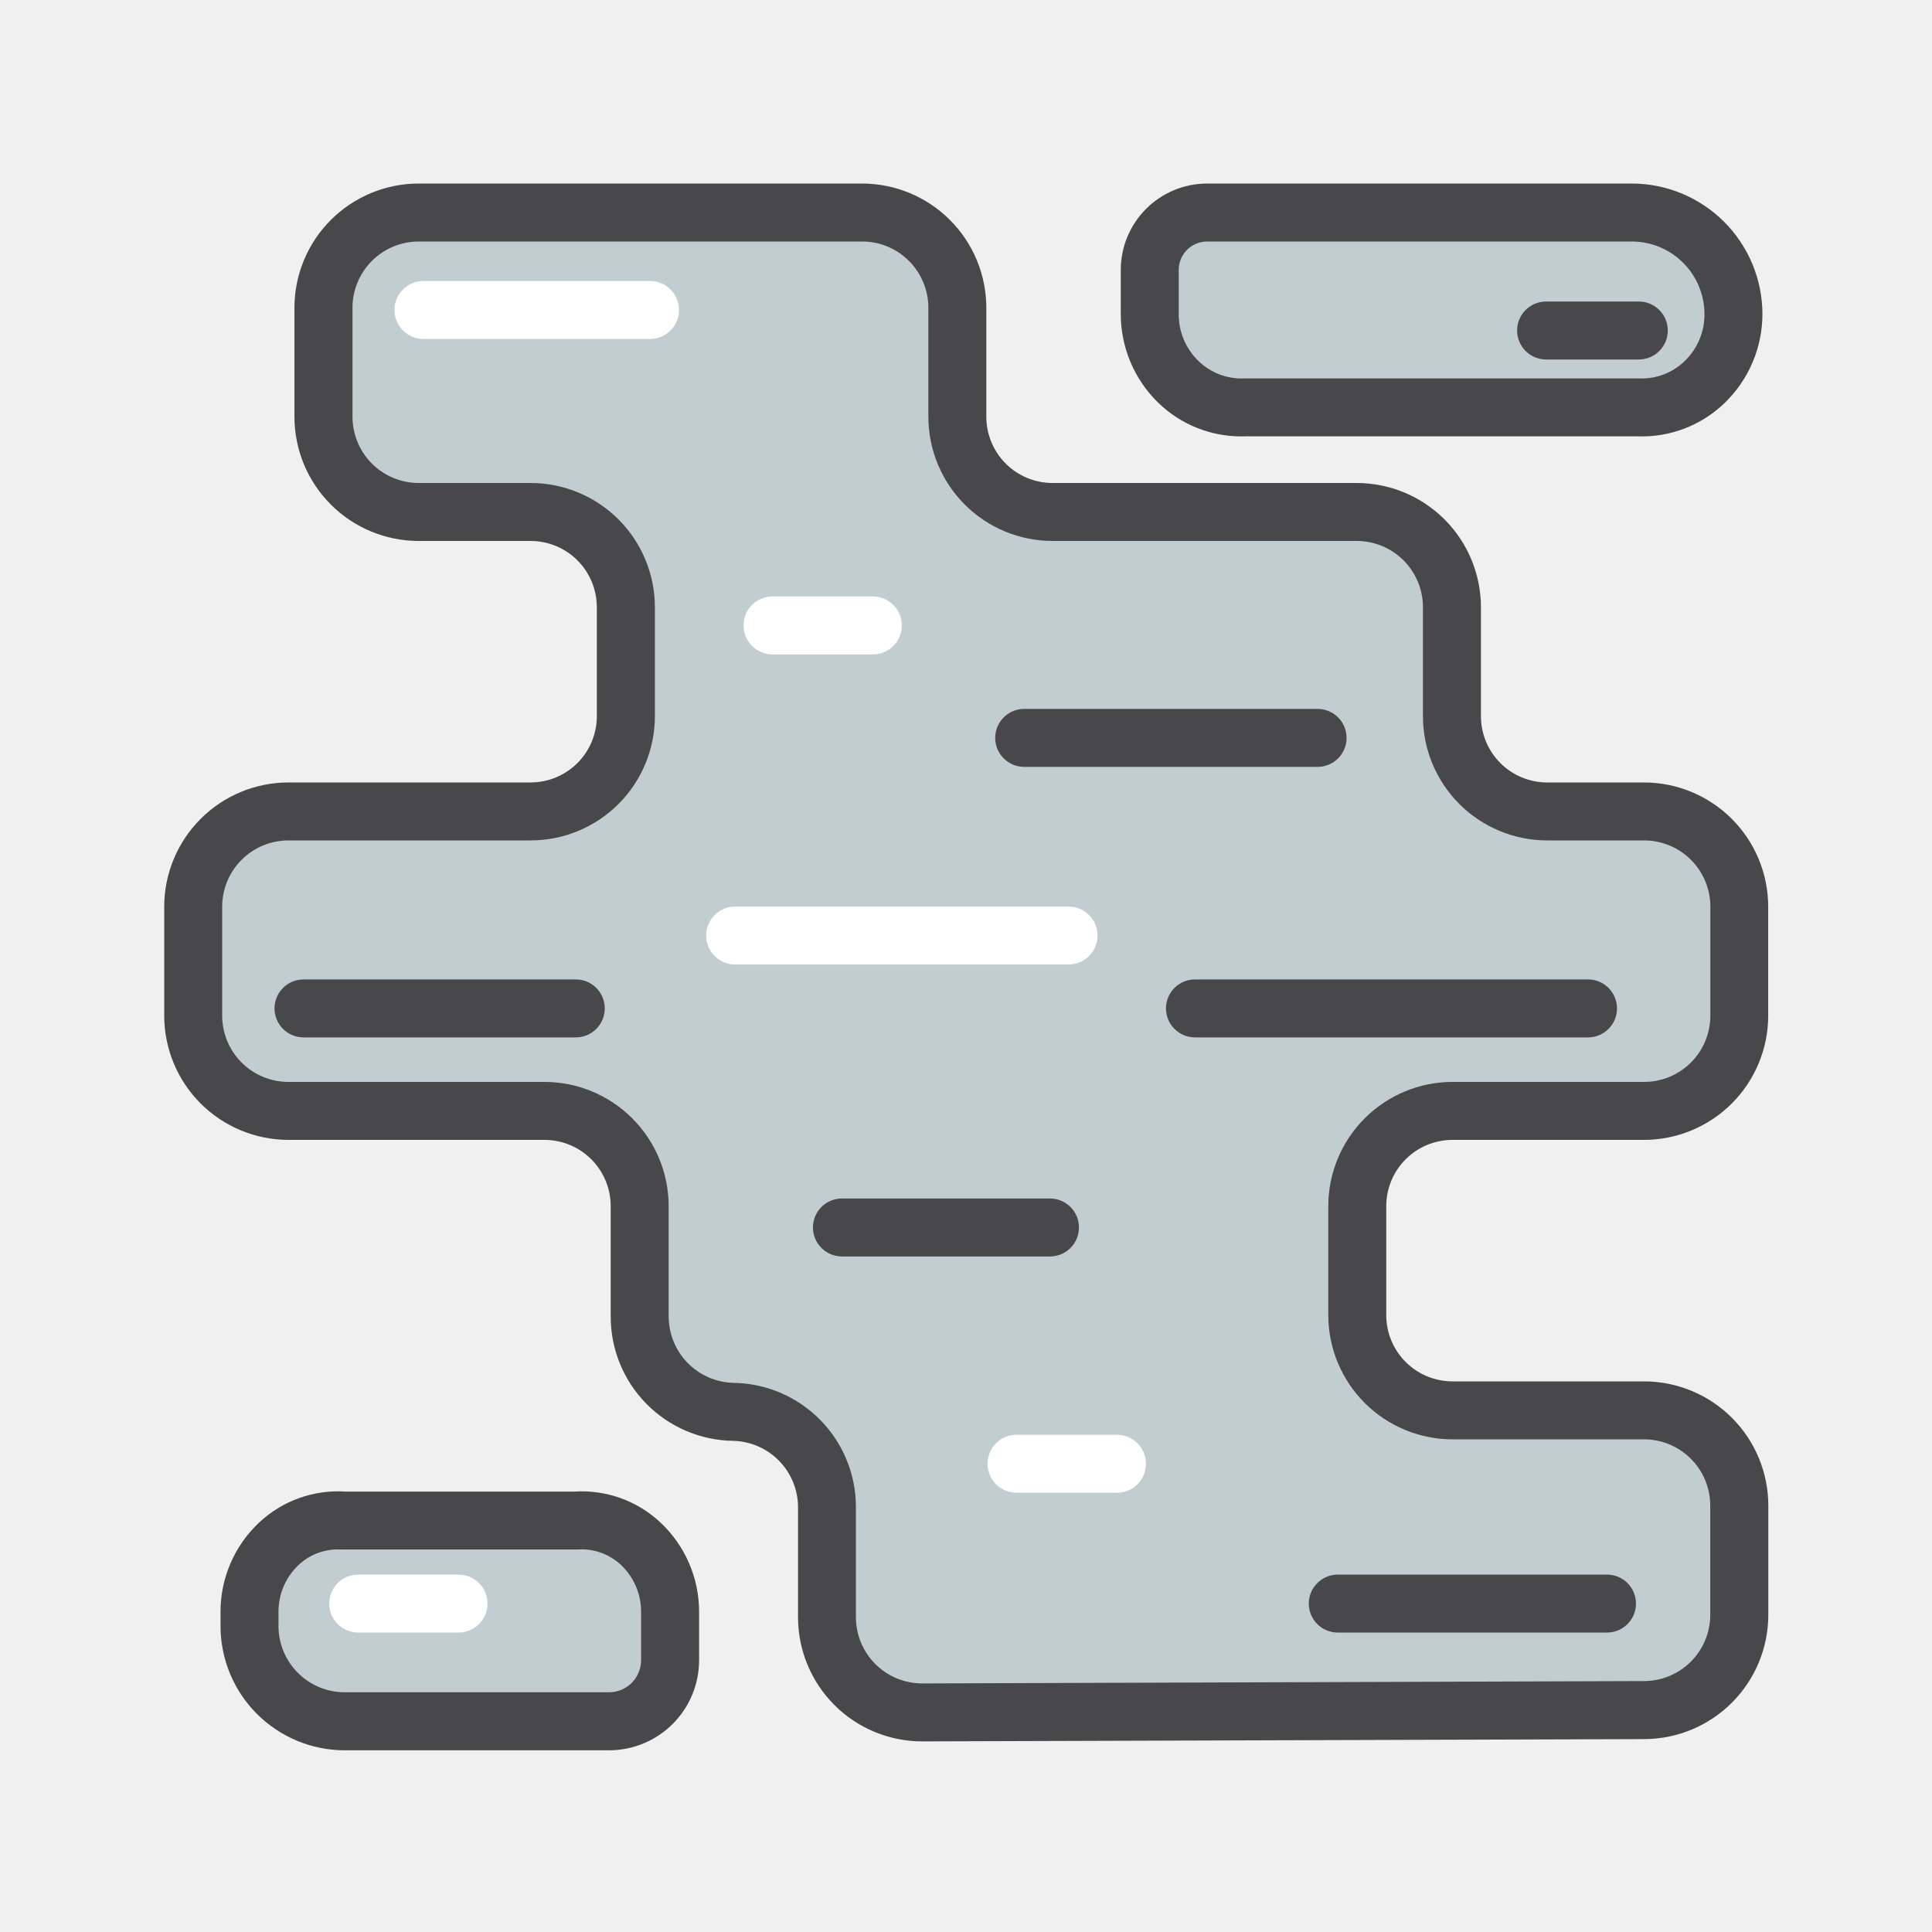
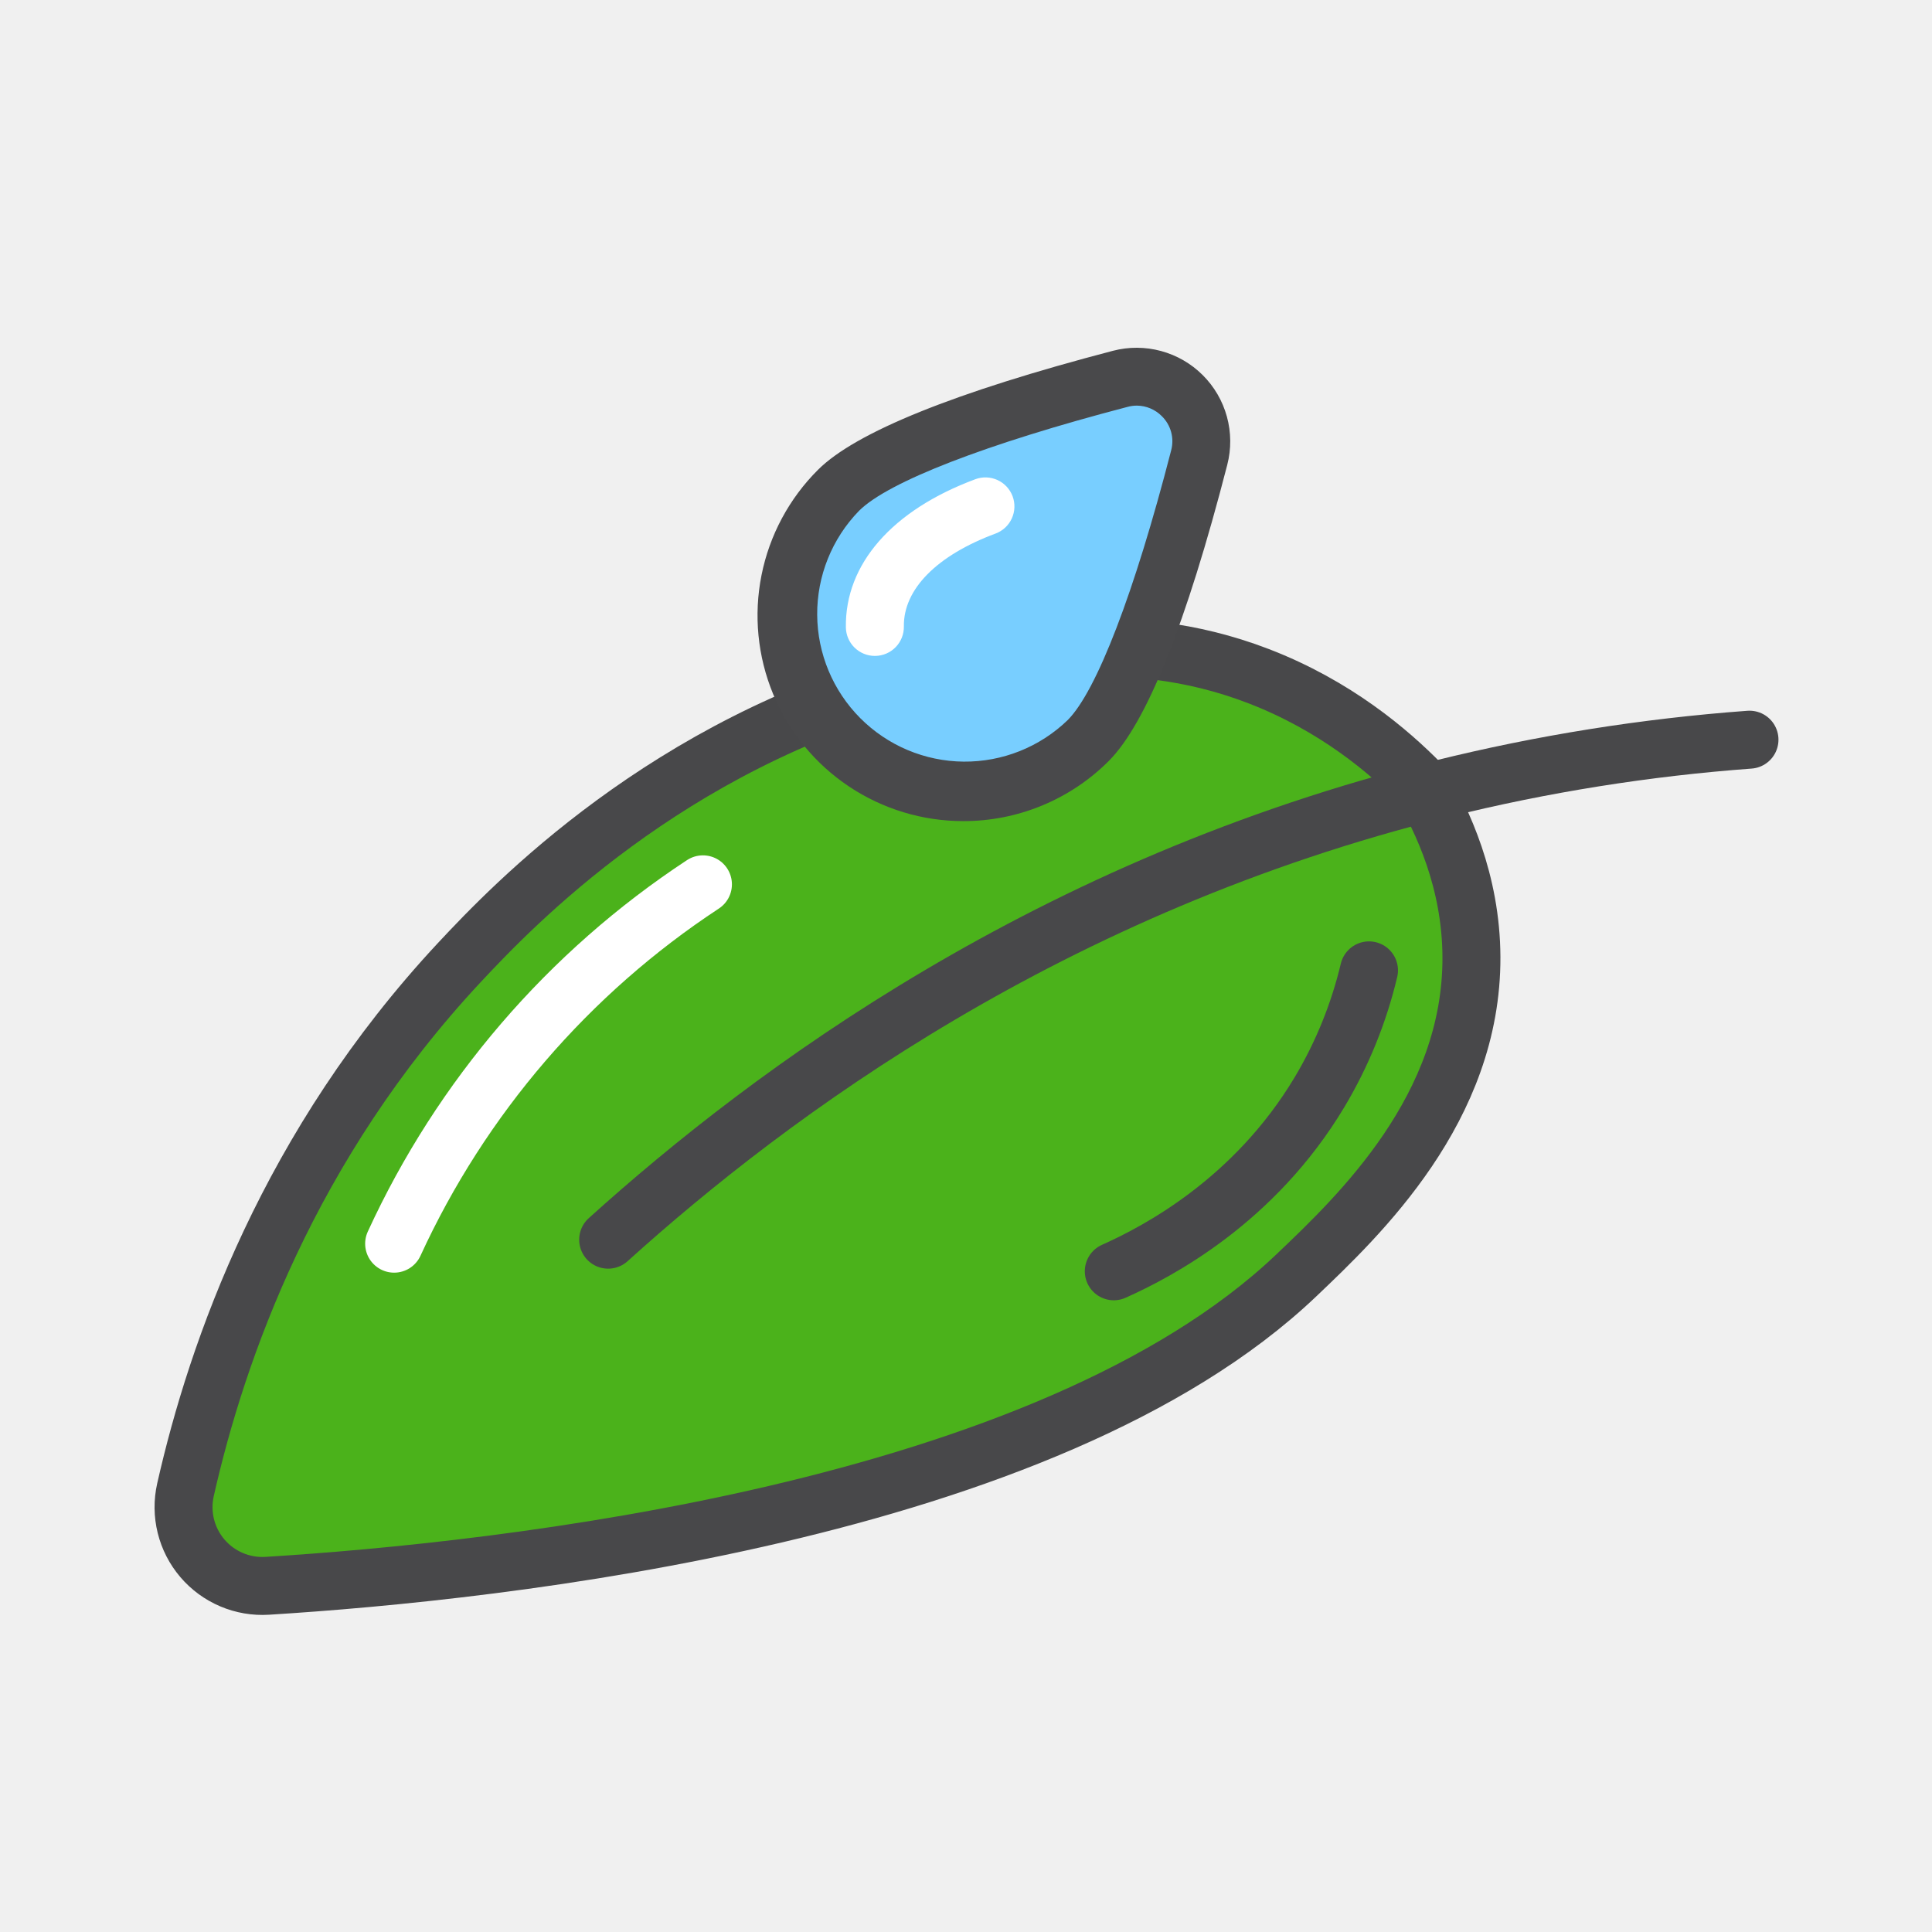
<svg xmlns="http://www.w3.org/2000/svg" width="1000" height="1000" viewBox="0 0 1000 1000" fill="none">
-   <path d="M477.48 886.34L851.13 885.12C864.166 885.075 876.653 879.866 885.856 870.633C895.059 861.4 900.227 848.896 900.23 835.86V779.26C900.227 766.196 895.037 753.668 885.799 744.431C876.562 735.193 864.034 730.003 850.97 730H751.78C738.715 730 726.186 724.81 716.948 715.572C707.71 706.334 702.52 693.805 702.52 680.74V624.26C702.523 611.196 707.713 598.668 716.951 589.431C726.188 580.193 738.716 575.003 751.78 575H851.02C864.085 575 876.614 569.81 885.852 560.572C895.09 551.334 900.28 538.805 900.28 525.74V469.26C900.277 456.196 895.087 443.668 885.849 434.431C876.612 425.193 864.084 420.003 851.02 420H800.78C794.311 420.001 787.905 418.728 781.927 416.253C775.95 413.778 770.52 410.149 765.945 405.575C761.371 401.001 757.742 395.57 755.267 389.593C752.792 383.615 751.519 377.209 751.52 370.74V314.26C751.517 301.196 746.327 288.668 737.089 279.431C727.852 270.193 715.324 265.003 702.26 265H544.78C538.311 265.001 531.905 263.728 525.927 261.253C519.95 258.778 514.519 255.149 509.945 250.575C505.371 246.001 501.742 240.57 499.267 234.593C496.792 228.615 495.519 222.209 495.52 215.74V159.26C495.517 146.195 490.325 133.665 481.086 124.427C471.846 115.19 459.315 110 446.25 110H216.71C203.646 110.003 191.118 115.193 181.881 124.431C172.643 133.668 167.453 146.196 167.45 159.26V215.74C167.45 228.805 172.64 241.334 181.878 250.572C191.116 259.81 203.645 265 216.71 265H274.71C287.774 265.003 300.302 270.193 309.539 279.431C318.777 288.668 323.967 301.196 323.97 314.26V370.74C323.97 383.805 318.78 396.334 309.542 405.572C300.304 414.81 287.775 420 274.71 420H149.26C136.196 420.003 123.668 425.193 114.431 434.431C105.193 443.668 100.003 456.196 100 469.26V525.74C100 538.805 105.19 551.334 114.428 560.572C123.666 569.81 136.195 575 149.26 575H281.84C294.904 575.003 307.432 580.193 316.669 589.431C325.907 598.668 331.097 611.196 331.1 624.26V681.51C331.098 694.441 336.181 706.853 345.251 716.069C354.321 725.285 366.651 730.565 379.58 730.77V730.77C392.51 730.972 404.841 736.252 413.912 745.468C422.982 754.685 428.064 767.099 428.06 780.03V837.11C428.067 843.589 429.351 850.003 431.839 855.986C434.327 861.968 437.971 867.401 442.561 871.974C447.151 876.546 452.598 880.169 458.59 882.634C464.582 885.099 471.001 886.358 477.48 886.34Z" fill="#C1CDD0" />
-   <path d="M477.32 901.34C460.276 901.337 443.932 894.565 431.881 882.512C419.83 870.46 413.06 854.114 413.06 837.07V780.03C413.023 771.048 409.475 762.437 403.174 756.036C396.874 749.634 388.32 745.95 379.34 745.77C362.475 745.502 346.391 738.614 334.559 726.592C322.728 714.57 316.098 698.378 316.1 681.51V624.26C316.089 615.177 312.477 606.469 306.054 600.046C299.631 593.624 290.923 590.011 281.84 590H149.26C132.223 589.981 115.889 583.205 103.842 571.158C91.795 559.111 85.019 542.777 85 525.74V469.26C85.021 452.224 91.798 435.891 103.845 423.845C115.891 411.798 132.224 405.021 149.26 405H274.66C283.743 404.989 292.451 401.376 298.874 394.954C305.297 388.531 308.909 379.823 308.92 370.74V314.26C308.909 305.177 305.297 296.469 298.874 290.046C292.451 283.624 283.743 280.011 274.66 280H216.66C199.623 279.981 183.289 273.205 171.242 261.158C159.195 249.111 152.419 232.777 152.4 215.74V159.26C152.421 142.224 159.198 125.891 171.245 113.845C183.291 101.798 199.624 95.021 216.66 95H446.25C463.288 95.019 479.623 101.794 491.672 113.841C503.72 125.888 510.499 142.222 510.52 159.26V215.74C510.528 224.824 514.14 233.533 520.563 239.957C526.987 246.38 535.696 249.992 544.78 250H702.27C719.306 250.021 735.639 256.798 747.685 268.845C759.732 280.891 766.509 297.224 766.53 314.26V370.74C766.541 379.821 770.152 388.528 776.573 394.95C782.993 401.373 791.699 404.987 800.78 405H850.96C867.996 405.021 884.329 411.798 896.375 423.845C908.422 435.891 915.199 452.224 915.22 469.26V525.74C915.201 542.777 908.425 559.111 896.378 571.158C884.331 583.205 867.997 589.981 850.96 590H751.78C742.697 590.011 733.989 593.624 727.566 600.046C721.144 606.469 717.531 615.177 717.52 624.26V680.74C717.531 689.823 721.144 698.531 727.566 704.954C733.989 711.376 742.697 714.989 751.78 715H851.02C868.056 715.021 884.389 721.798 896.435 733.845C908.482 745.891 915.259 762.224 915.28 779.26V835.9C915.249 852.888 908.504 869.175 896.516 881.212C884.528 893.249 868.268 900.06 851.28 900.16L477.53 901.34H477.32ZM477.44 871.34L477.49 886.34L477.44 871.34L851.08 870.12C860.142 870.075 868.819 866.448 875.217 860.029C881.615 853.611 885.214 844.922 885.23 835.86V779.26C885.219 770.177 881.607 761.469 875.184 755.046C868.761 748.624 860.053 745.011 850.97 745H751.78C734.743 744.981 718.409 738.205 706.362 726.158C694.315 714.111 687.539 697.777 687.52 680.74V624.26C687.541 607.224 694.318 590.891 706.365 578.845C718.411 566.798 734.744 560.021 751.78 560H851.02C860.103 559.989 868.811 556.376 875.234 549.954C881.656 543.531 885.269 534.823 885.28 525.74V469.26C885.269 460.177 881.656 451.469 875.234 445.046C868.811 438.624 860.103 435.011 851.02 435H800.78C783.742 434.984 767.407 428.209 755.359 416.161C743.311 404.113 736.536 387.778 736.52 370.74V314.26C736.509 305.177 732.896 296.469 726.474 290.046C720.051 283.624 711.343 280.011 702.26 280H544.78C527.742 279.984 511.407 273.209 499.359 261.161C487.311 249.113 480.536 232.778 480.52 215.74V159.26C480.509 150.175 476.895 141.466 470.47 135.043C464.045 128.62 455.335 125.008 446.25 125H216.71C207.627 125.011 198.919 128.624 192.496 135.046C186.073 141.469 182.461 150.177 182.45 159.26V215.74C182.461 224.823 186.073 233.531 192.496 239.954C198.919 246.376 207.627 249.989 216.71 250H274.71C291.746 250.021 308.079 256.798 320.125 268.845C332.172 280.891 338.949 297.224 338.97 314.26V370.74C338.951 387.777 332.175 404.111 320.128 416.158C308.081 428.205 291.747 434.981 274.71 435H149.26C140.177 435.011 131.469 438.624 125.046 445.046C118.624 451.469 115.011 460.177 115 469.26V525.74C115.011 534.823 118.624 543.531 125.046 549.954C131.469 556.376 140.177 559.989 149.26 560H281.84C298.876 560.021 315.209 566.798 327.255 578.845C339.302 590.891 346.079 607.224 346.1 624.26V681.51C346.137 690.485 349.679 699.09 355.971 705.491C362.263 711.891 370.807 715.58 379.78 715.77C396.645 716.038 412.729 722.926 424.561 734.948C436.392 746.97 443.022 763.162 443.02 780.03V837.11C443.033 846.196 446.653 854.906 453.085 861.324C459.517 867.743 468.234 871.345 477.32 871.34H477.44Z" fill="#48484A" />
-   <path d="M844.589 110H624.779C616.911 110.003 609.366 113.129 603.802 118.693C598.239 124.257 595.112 131.802 595.109 139.67V162.59C595.109 189.79 617.169 211.85 644.379 210.85H847.969C875.169 211.85 897.229 189.79 897.229 162.59C897.229 155.68 895.867 148.837 893.221 142.453C890.575 136.069 886.697 130.27 881.808 125.386C876.92 120.501 871.116 116.629 864.73 113.989C858.344 111.349 851.5 109.993 844.589 110V110Z" fill="#C1CDD0" />
-   <path d="M642.519 225.88C626.464 225.905 611.035 219.658 599.519 208.47C593.381 202.508 588.501 195.377 585.167 187.496C581.833 179.616 580.113 171.147 580.109 162.59V139.67C580.123 127.827 584.833 116.473 593.208 108.098C601.582 99.724 612.936 95.013 624.779 95H844.639C862.559 95.021 879.738 102.149 892.409 114.82C905.08 127.491 912.208 144.671 912.229 162.59C912.22 171.149 910.494 179.62 907.153 187.501C903.812 195.381 898.925 202.512 892.779 208.47C886.82 214.259 879.752 218.782 872 221.769C864.248 224.756 855.972 226.144 847.669 225.85H644.579C643.889 225.87 643.209 225.88 642.519 225.88ZM624.779 125C620.89 125.005 617.162 126.553 614.412 129.303C611.662 132.053 610.115 135.781 610.109 139.67V162.59C610.08 167.119 610.971 171.607 612.73 175.781C614.489 179.955 617.077 183.728 620.339 186.87C623.439 189.883 627.119 192.234 631.155 193.781C635.191 195.328 639.5 196.039 643.819 195.87H848.519C852.839 196.043 857.149 195.334 861.186 193.787C865.223 192.24 868.902 189.886 871.999 186.87C875.263 183.729 877.853 179.957 879.612 175.782C881.371 171.608 882.261 167.12 882.229 162.59C882.219 152.624 878.255 143.069 871.208 136.022C864.161 128.974 854.606 125.011 844.639 125H624.779Z" fill="#48484A" />
-   <path d="M297.571 787.11H178.401C151.201 785.11 129.141 807.17 129.141 834.38V841.7C129.143 854.764 134.334 867.292 143.571 876.53C152.809 885.767 165.337 890.958 178.401 890.96H315.241C319.392 890.96 323.502 890.142 327.337 888.553C331.171 886.963 334.655 884.634 337.589 881.697C340.523 878.761 342.849 875.275 344.435 871.439C346.02 867.603 346.835 863.491 346.831 859.34V834.34C346.831 807.17 324.781 785.11 297.571 787.11Z" fill="#C1CDD0" />
-   <path d="M315.241 905.96H178.401C161.364 905.939 145.032 899.162 132.985 887.115C120.939 875.069 114.162 858.736 114.141 841.7V834.34C114.124 825.665 115.89 817.08 119.331 809.117C122.771 801.154 127.812 793.983 134.141 788.05C140.11 782.448 147.17 778.136 154.879 775.383C162.589 772.63 170.783 771.495 178.951 772.05H297.051C305.217 771.496 313.41 772.63 321.118 775.383C328.826 778.136 335.883 782.448 341.851 788.05C348.181 793.982 353.223 801.152 356.663 809.116C360.104 817.079 361.87 825.665 361.851 834.34V859.34C361.845 871.701 356.933 883.554 348.194 892.296C339.454 901.037 327.602 905.952 315.241 905.96V905.96ZM175.011 801.96C167.408 801.943 160.086 804.83 154.541 810.03C151.234 813.154 148.605 816.923 146.816 821.105C145.027 825.287 144.117 829.792 144.141 834.34V841.66C144.151 850.743 147.764 859.451 154.187 865.874C160.61 872.296 169.318 875.909 178.401 875.92H315.241C319.637 875.915 323.852 874.166 326.962 871.059C330.072 867.951 331.823 863.737 331.831 859.34V834.34C331.856 829.79 330.946 825.283 329.157 821.1C327.368 816.916 324.738 813.145 321.431 810.02C318.401 807.179 314.812 805 310.893 803.623C306.975 802.245 302.812 801.699 298.671 802.02H297.571H177.851H177.301C176.541 802.02 175.781 801.99 175.011 801.99V801.96Z" fill="#48484A" />
-   <path d="M543.469 650.34H435.779C431.801 650.34 427.986 648.76 425.173 645.946C422.36 643.133 420.779 639.318 420.779 635.34C420.779 631.362 422.36 627.546 425.173 624.733C427.986 621.92 431.801 620.34 435.779 620.34H543.469C547.448 620.34 551.263 621.92 554.076 624.733C556.889 627.546 558.469 631.362 558.469 635.34C558.469 639.318 556.889 643.133 554.076 645.946C551.263 648.76 547.448 650.34 543.469 650.34Z" fill="#48484A" />
-   <path d="M553.09 499.221H380.51C376.532 499.221 372.716 497.64 369.903 494.827C367.09 492.014 365.51 488.199 365.51 484.221C365.51 480.242 367.09 476.427 369.903 473.614C372.716 470.801 376.532 469.221 380.51 469.221H553.09C557.068 469.221 560.883 470.801 563.696 473.614C566.509 476.427 568.09 480.242 568.09 484.221C568.09 488.199 566.509 492.014 563.696 494.827C560.883 497.64 557.068 499.221 553.09 499.221Z" fill="white" />
-   <path d="M298.03 536.95H157.09C153.112 536.95 149.296 535.37 146.483 532.557C143.67 529.744 142.09 525.928 142.09 521.95C142.09 517.972 143.67 514.157 146.483 511.344C149.296 508.531 153.112 506.95 157.09 506.95H298.03C302.008 506.95 305.823 508.531 308.636 511.344C311.45 514.157 313.03 517.972 313.03 521.95C313.03 525.928 311.45 529.744 308.636 532.557C305.823 535.37 302.008 536.95 298.03 536.95Z" fill="#48484A" />
-   <path d="M336.46 175.44H219.18C215.201 175.44 211.386 173.86 208.573 171.047C205.76 168.234 204.18 164.419 204.18 160.44C204.18 156.462 205.76 152.647 208.573 149.834C211.386 147.021 215.201 145.44 219.18 145.44H336.46C340.438 145.44 344.253 147.021 347.066 149.834C349.879 152.647 351.46 156.462 351.46 160.44C351.46 164.419 349.879 168.234 347.066 171.047C344.253 173.86 340.438 175.44 336.46 175.44V175.44Z" fill="white" />
-   <path d="M831.78 845.01H692.43C688.451 845.01 684.636 843.429 681.823 840.616C679.01 837.803 677.43 833.988 677.43 830.01C677.43 826.032 679.01 822.216 681.823 819.403C684.636 816.59 688.451 815.01 692.43 815.01H831.78C835.758 815.01 839.573 816.59 842.386 819.403C845.199 822.216 846.78 826.032 846.78 830.01C846.78 833.988 845.199 837.803 842.386 840.616C839.573 843.429 835.758 845.01 831.78 845.01V845.01Z" fill="#48484A" />
-   <path d="M821.96 536.95H618.51C614.532 536.95 610.716 535.37 607.903 532.557C605.09 529.744 603.51 525.928 603.51 521.95C603.51 517.972 605.09 514.157 607.903 511.344C610.716 508.531 614.532 506.95 618.51 506.95H821.96C825.938 506.95 829.753 508.531 832.566 511.344C835.379 514.157 836.96 517.972 836.96 521.95C836.96 525.928 835.379 529.744 832.566 532.557C829.753 535.37 825.938 536.95 821.96 536.95Z" fill="#48484A" />
-   <path d="M451.78 338.73H399.85C395.871 338.73 392.056 337.15 389.243 334.337C386.43 331.524 384.85 327.709 384.85 323.73C384.85 319.752 386.43 315.937 389.243 313.124C392.056 310.311 395.871 308.73 399.85 308.73H451.78C455.758 308.73 459.573 310.311 462.386 313.124C465.199 315.937 466.78 319.752 466.78 323.73C466.78 327.709 465.199 331.524 462.386 334.337C459.573 337.15 455.758 338.73 451.78 338.73Z" fill="white" />
-   <path d="M578.15 772.641H526.15C522.172 772.641 518.357 771.06 515.544 768.247C512.731 765.434 511.15 761.619 511.15 757.641C511.15 753.662 512.731 749.847 515.544 747.034C518.357 744.221 522.172 742.641 526.15 742.641H578.15C582.129 742.641 585.944 744.221 588.757 747.034C591.57 749.847 593.15 753.662 593.15 757.641C593.15 761.619 591.57 765.434 588.757 768.247C585.944 771.06 582.129 772.641 578.15 772.641Z" fill="white" />
-   <path d="M681.989 396.931H530.119C526.141 396.931 522.326 395.35 519.513 392.537C516.699 389.724 515.119 385.909 515.119 381.931C515.119 377.952 516.699 374.137 519.513 371.324C522.326 368.511 526.141 366.931 530.119 366.931H681.989C685.967 366.931 689.783 368.511 692.596 371.324C695.409 374.137 696.989 377.952 696.989 381.931C696.989 385.909 695.409 389.724 692.596 392.537C689.783 395.35 685.967 396.931 681.989 396.931Z" fill="#48484A" />
-   <path d="M237.34 845.01H185.4C181.422 845.01 177.607 843.429 174.794 840.616C171.981 837.803 170.4 833.988 170.4 830.01C170.4 826.032 171.981 822.216 174.794 819.403C177.607 816.59 181.422 815.01 185.4 815.01H237.34C241.319 815.01 245.134 816.59 247.947 819.403C250.76 822.216 252.34 826.032 252.34 830.01C252.34 833.988 250.76 837.803 247.947 840.616C245.134 843.429 241.319 845.01 237.34 845.01V845.01Z" fill="white" />
-   <path d="M848.25 186.07H800.25C796.272 186.07 792.456 184.49 789.643 181.677C786.83 178.864 785.25 175.049 785.25 171.07C785.25 167.092 786.83 163.277 789.643 160.464C792.456 157.651 796.272 156.07 800.25 156.07H848.25C852.228 156.07 856.044 157.651 858.857 160.464C861.67 163.277 863.25 167.092 863.25 171.07C863.25 175.049 861.67 178.864 858.857 181.677C856.044 184.49 852.228 186.07 848.25 186.07V186.07Z" fill="#48484A" />
+   <path d="M735.272 405.558C719.032 389.068 691.362 365.318 651.372 349.948C580.912 322.878 517.052 339.068 472.832 350.948C345.122 385.198 265.642 468.318 237.702 498.268C149.462 592.878 112.302 698.958 95.992 771.158C94.604 777.335 94.674 783.75 96.194 789.895C97.715 796.041 100.645 801.748 104.753 806.565C108.861 811.382 114.033 815.176 119.861 817.649C125.69 820.121 132.013 821.202 138.332 820.808C258.252 813.358 541.722 783.068 670.882 660.218C703.622 629.078 761.942 573.608 761.612 495.338C761.452 456.188 746.682 424.758 735.272 405.558Z" fill="#4BB21B" stroke="#48484A" stroke-width="30" stroke-miterlimit="10" stroke-linecap="round" />
+   <path d="M314.782 641.658C399.902 564.818 543.952 458.428 746.022 408.308C798.377 395.333 851.738 386.819 905.532 382.858" stroke="#48484A" stroke-width="30" stroke-miterlimit="10" stroke-linecap="round" />
+   <path d="M363.841 457.728C294.183 503.523 238.798 567.974 204.001 643.728" stroke="white" stroke-width="30" stroke-miterlimit="10" stroke-linecap="round" />
+   <path d="M708.592 502.258C703.313 524.476 694.666 545.755 682.952 565.358C649.312 621.498 599.512 647.738 576.492 658.018" stroke="#48484A" stroke-width="30" stroke-miterlimit="10" stroke-linecap="round" />
+   <path d="M563.162 383.348C545.981 400.484 522.697 410.092 498.432 410.061C474.166 410.029 450.907 400.359 433.772 383.178C416.636 365.997 407.027 342.713 407.059 318.448C407.091 294.182 416.761 270.924 433.942 253.788V253.788C456.312 231.478 528.692 209.458 579.782 196.088C585.423 194.613 591.351 194.637 596.98 196.158C602.609 197.679 607.743 200.643 611.873 204.759C616.004 208.874 618.987 213.997 620.529 219.62C622.07 225.243 622.116 231.172 620.662 236.818C607.442 288.158 585.592 360.998 563.162 383.348Z" fill="#78CEFF" />
+   <path d="M498.591 425.008C477.519 425.017 456.918 418.772 439.398 407.064C421.878 395.356 408.227 378.712 400.174 359.239C392.121 339.766 390.029 318.342 394.162 297.679C398.295 277.016 408.468 258.045 423.391 243.168C442.921 223.688 494.271 202.968 576.031 181.578C584.202 179.441 592.789 179.475 600.942 181.678C609.096 183.882 616.532 188.177 622.514 194.139C628.496 200.1 632.816 207.522 635.047 215.667C637.277 223.813 637.341 232.4 635.231 240.578C614.031 322.848 593.361 374.468 573.791 393.988C563.91 403.846 552.182 411.66 539.279 416.983C526.376 422.305 512.55 425.032 498.591 425.008V425.008ZM588.491 209.948C586.847 209.948 585.209 210.167 583.621 210.598C510.311 229.778 459.621 249.398 444.621 264.408C430.624 278.805 422.849 298.13 422.975 318.21C423.102 338.29 431.119 357.515 445.297 371.735C459.475 385.955 478.676 394.029 498.756 394.215C518.835 394.401 538.183 386.683 552.621 372.728C567.621 357.728 587.201 306.808 606.201 233.068C607.032 229.955 607.019 226.677 606.165 223.57C605.311 220.463 603.646 217.639 601.341 215.388C597.939 211.957 593.323 210.003 588.491 209.948V209.948Z" fill="#49494B" />
+   <path d="M452.822 339.498C448.883 339.498 445.102 337.949 442.296 335.186C439.489 332.422 437.882 328.666 437.822 324.728C437.332 292.008 461.752 264.058 504.822 248.048C506.668 247.36 508.632 247.042 510.601 247.113C512.57 247.184 514.506 247.642 516.298 248.461C518.091 249.28 519.704 250.444 521.046 251.886C522.389 253.329 523.434 255.021 524.122 256.868C524.81 258.714 525.128 260.678 525.057 262.647C524.986 264.616 524.528 266.552 523.709 268.344C522.89 270.137 521.726 271.75 520.283 273.092C518.841 274.435 517.148 275.48 515.302 276.168C484.852 287.478 467.552 305.018 467.842 324.268C467.872 326.238 467.514 328.194 466.788 330.026C466.063 331.857 464.983 333.528 463.611 334.942C462.24 336.357 460.603 337.487 458.795 338.268C456.986 339.05 455.042 339.468 453.072 339.498H452.822Z" fill="white" />
</svg>
